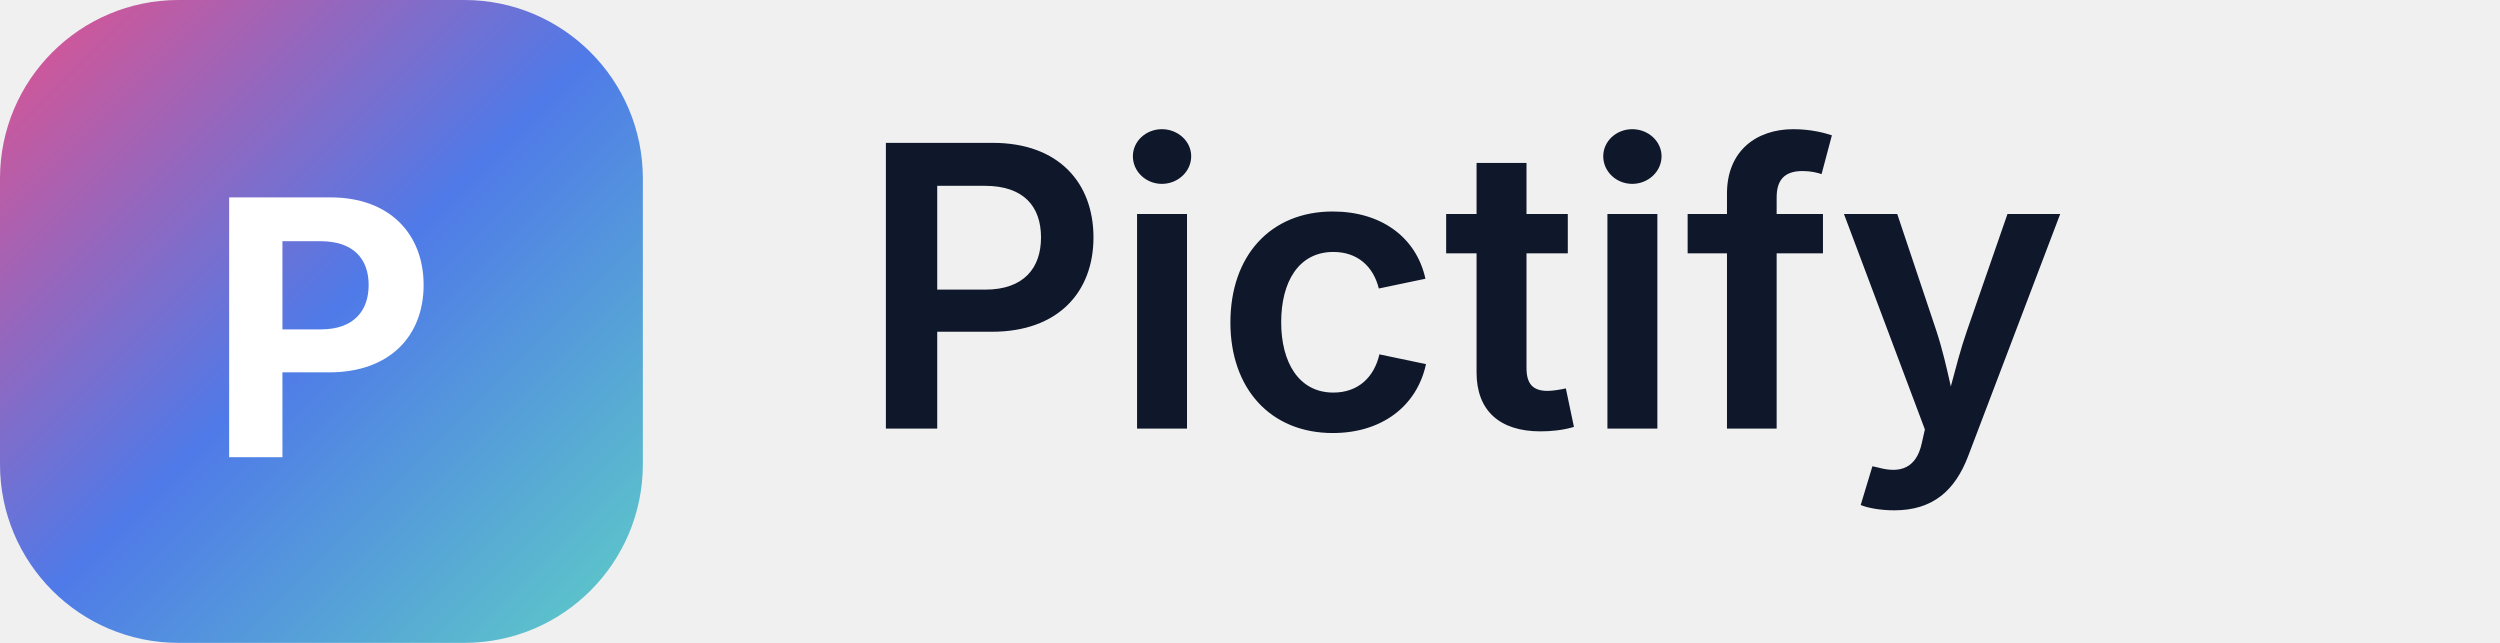
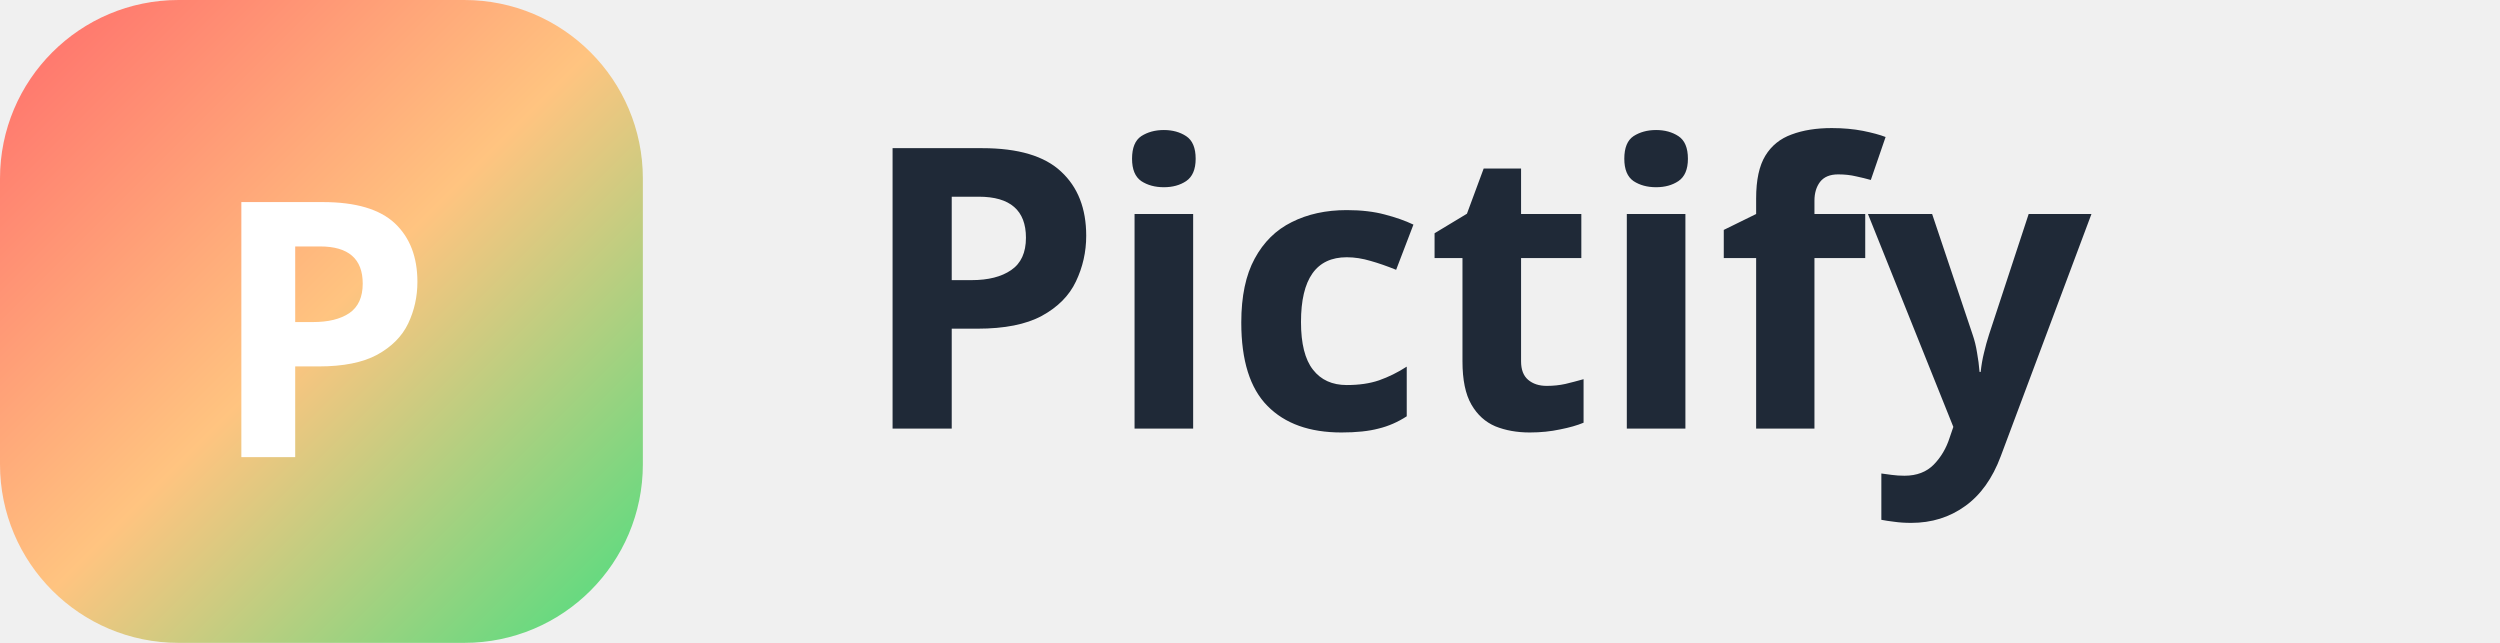
<svg xmlns="http://www.w3.org/2000/svg" viewBox="0 0 140 36" fill="none">
  <defs>
    <linearGradient id="iconGrad" x1="0%" y1="0%" x2="100%" y2="100%">
-       <stop offset="0%" style="stop-color:#E4518D" />
-       <stop offset="50%" style="stop-color:#4F7AE8" />
-       <stop offset="100%" style="stop-color:#5ECEC6" />
+       <stop offset="0%" style="stop-color:#ff6b6b" />
+       <stop offset="50%" style="stop-color:#ffc480" />
+       <stop offset="100%" style="stop-color:#4ade80" />
    </linearGradient>
  </defs>
  <rect width="36" height="36" rx="10" fill="url(#iconGrad)" />
-   <text x="18" y="18" text-anchor="middle" dy=".38em" font-family="system-ui, -apple-system, sans-serif" font-size="20" font-weight="700" fill="white">P</text>
-   <text x="48" y="24" font-family="system-ui, -apple-system, sans-serif" font-size="22" font-weight="600" fill="#0F172A">Pictify</text>
+   <text x="18" y="18" text-anchor="middle" dy=".38em" font-family="DynaPuff, system-ui, sans-serif" font-size="20" font-weight="700" fill="white">P</text>
+   <text x="48" y="24" font-family="DynaPuff, system-ui, sans-serif" font-size="22" font-weight="600" fill="#1f2937">Pictify</text>
</svg>
